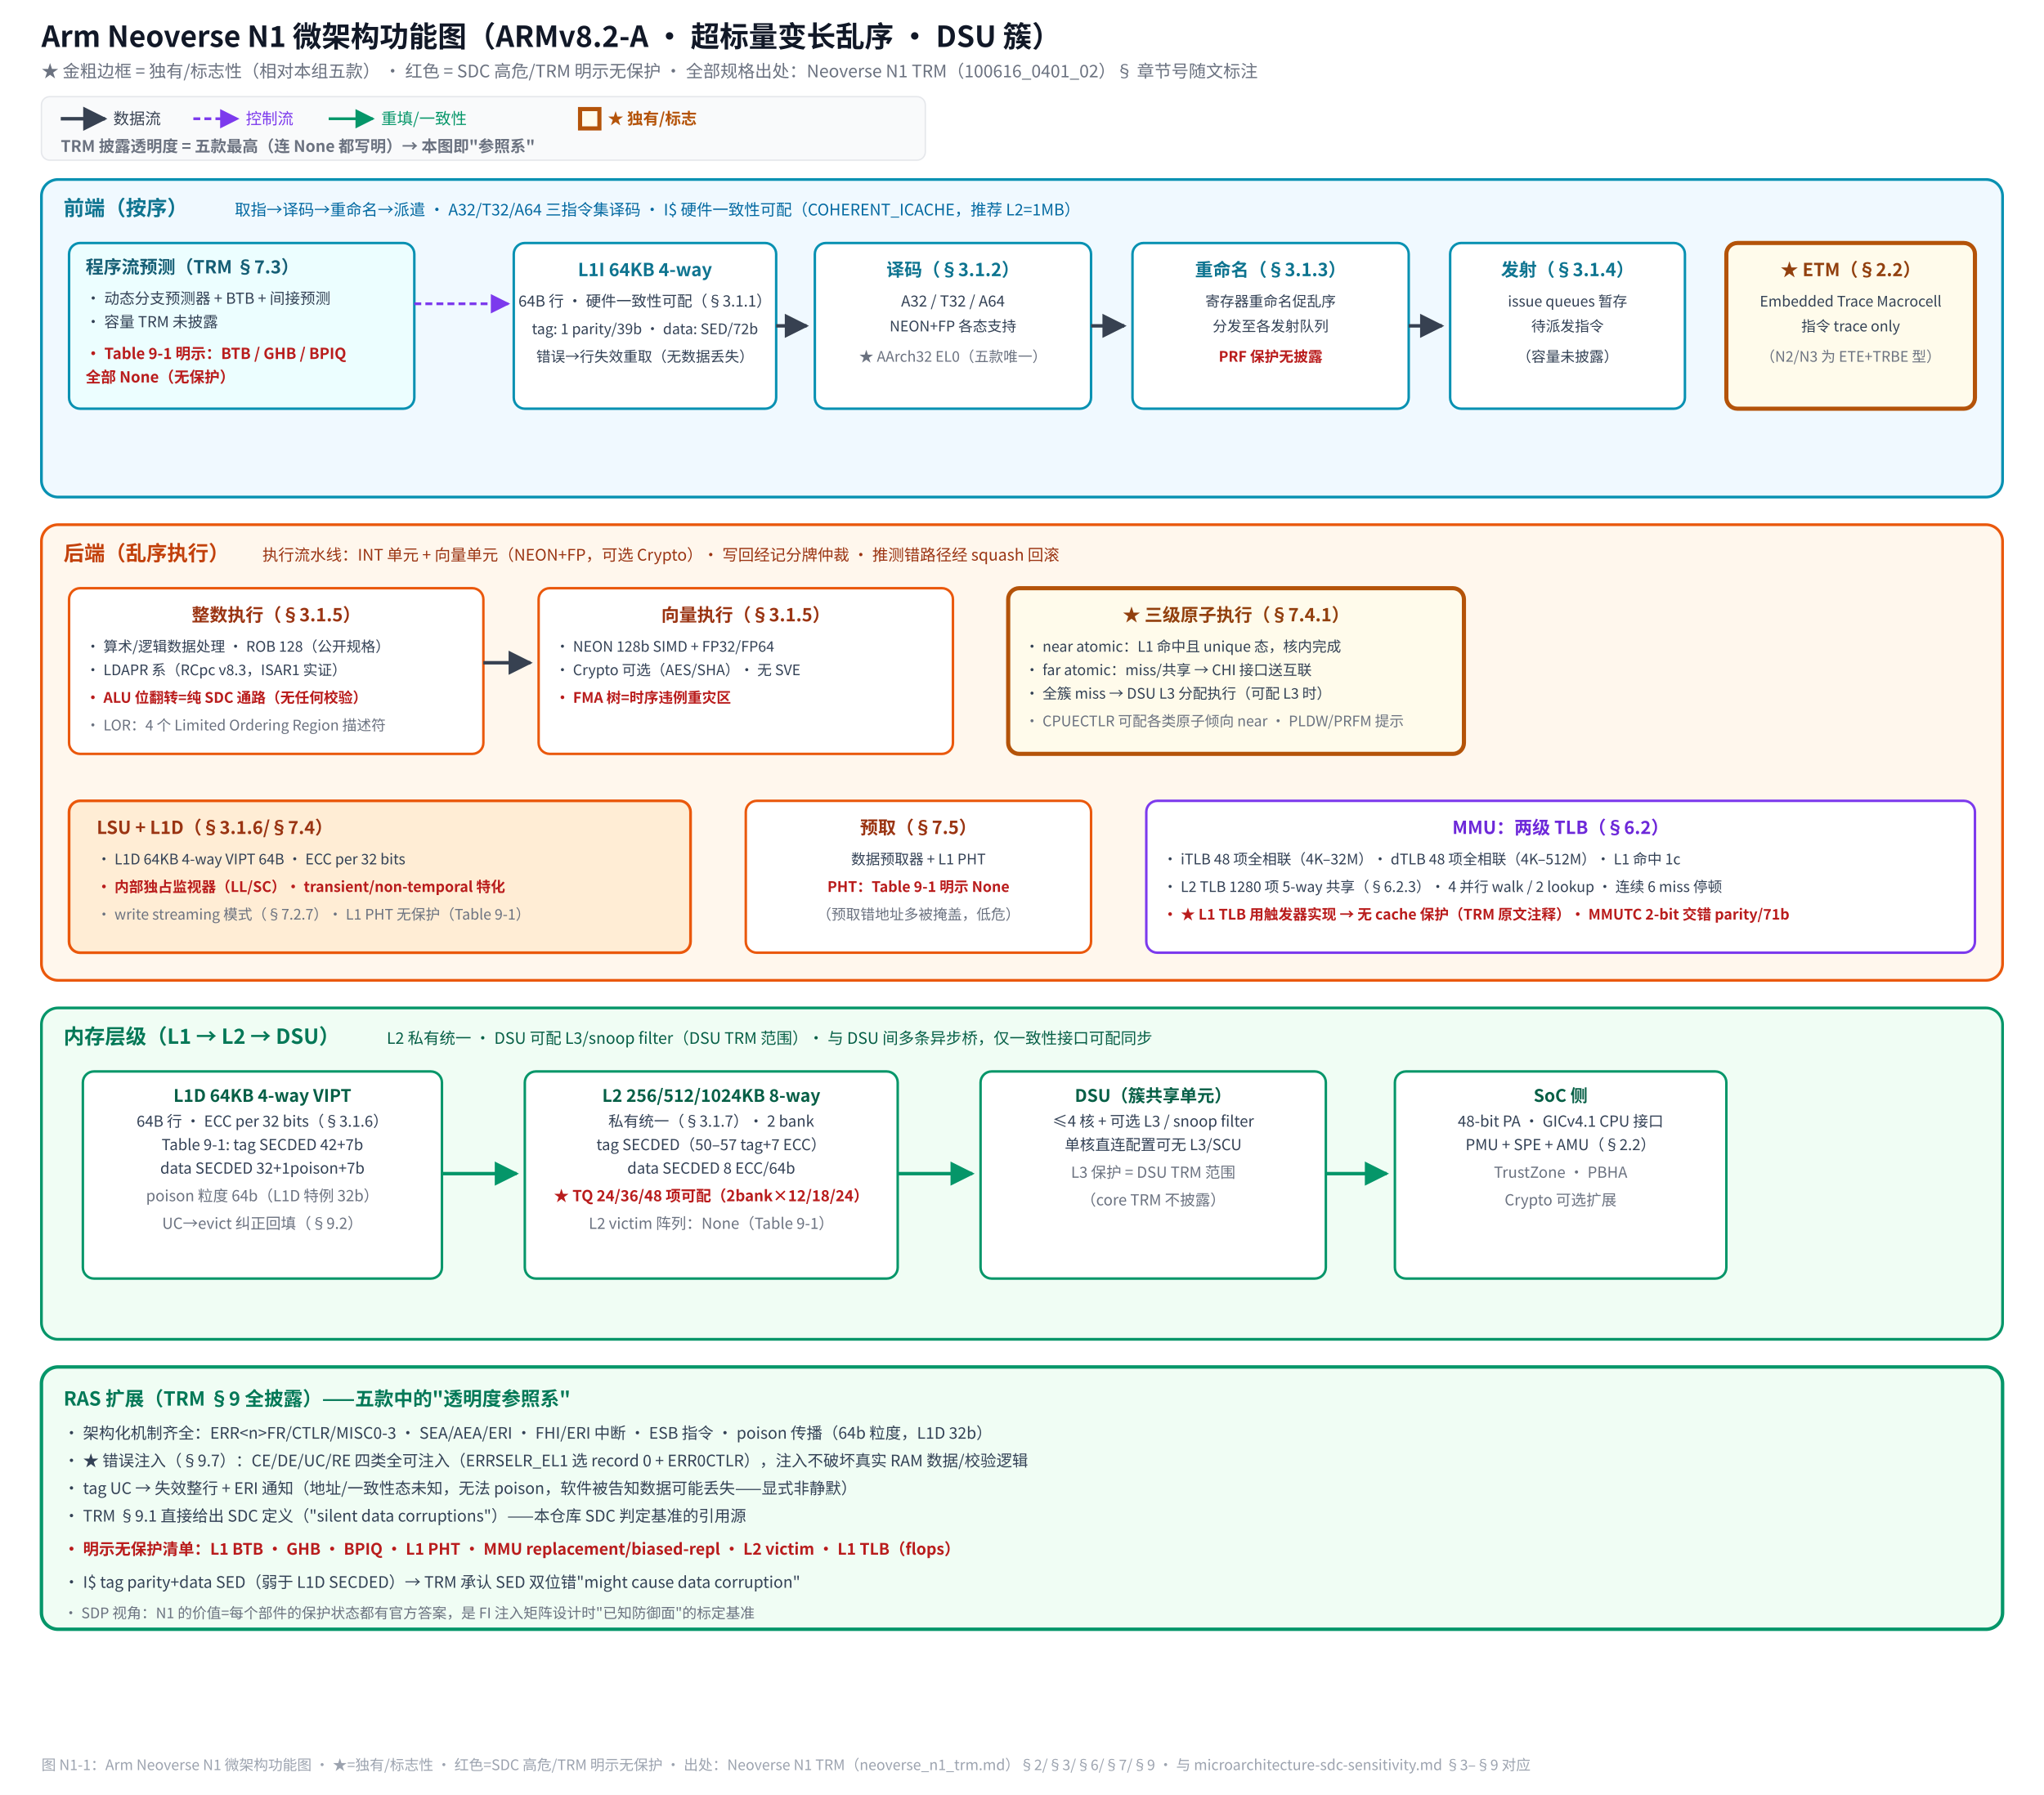
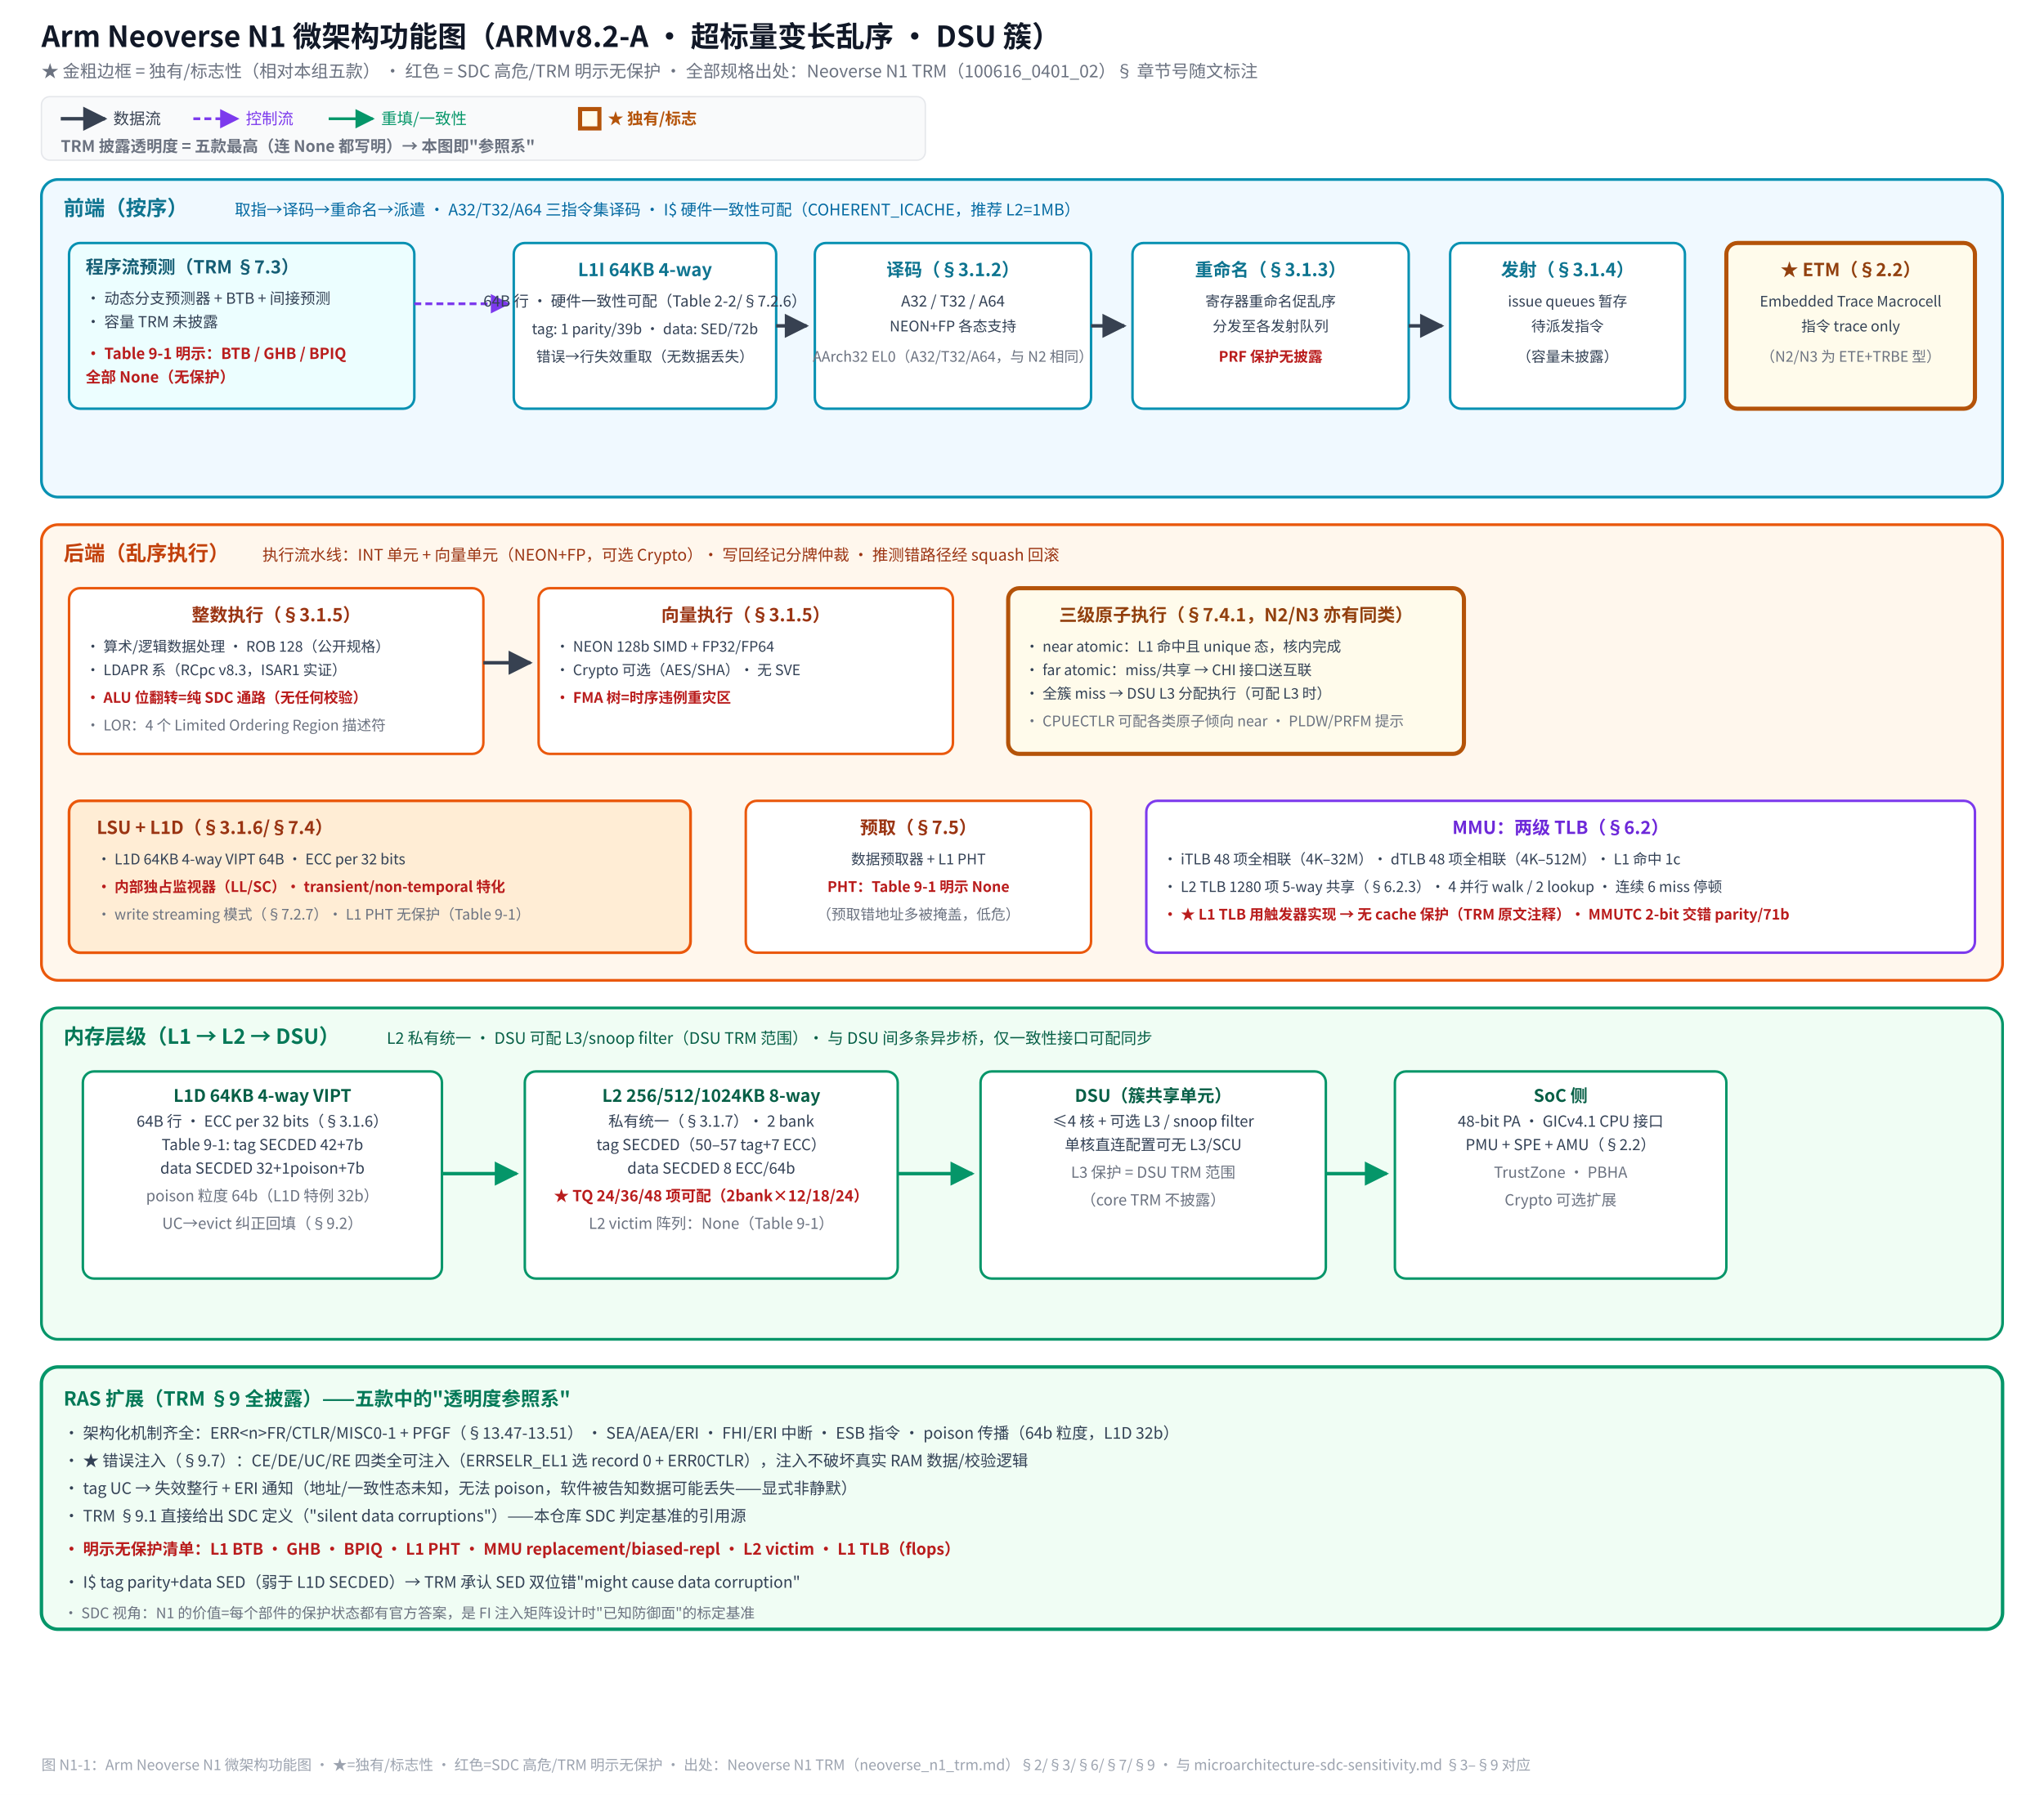
<svg xmlns="http://www.w3.org/2000/svg" viewBox="0 0 1480 1300" width="1480" height="1300" font-family="-apple-system,'PingFang SC','Noto Sans CJK SC','Microsoft YaHei',sans-serif">
  <defs>
    <marker id="arw" viewBox="0 0 10 10" refX="9" refY="5" markerWidth="7" markerHeight="7" orient="auto-start-reverse">
      <path d="M 0 0 L 10 5 L 0 10 z" fill="#374151" />
    </marker>
    <marker id="arwC" viewBox="0 0 10 10" refX="9" refY="5" markerWidth="7" markerHeight="7" orient="auto-start-reverse">
      <path d="M 0 0 L 10 5 L 0 10 z" fill="#7c3aed" />
    </marker>
    <marker id="arwG" viewBox="0 0 10 10" refX="9" refY="5" markerWidth="7" markerHeight="7" orient="auto-start-reverse">
      <path d="M 0 0 L 10 5 L 0 10 z" fill="#059669" />
    </marker>
    <marker id="arwR" viewBox="0 0 10 10" refX="9" refY="5" markerWidth="7" markerHeight="7" orient="auto-start-reverse">
      <path d="M 0 0 L 10 5 L 0 10 z" fill="#dc2626" />
    </marker>
  </defs>
  <rect x="0" y="0" width="1480" height="1300" fill="#ffffff" />
  <text x="30" y="34" font-size="21" font-weight="700" fill="#111827">Arm Neoverse N1 微架构功能图（ARMv8.2-A · 超标量变长乱序 · DSU 簇）</text>
  <text x="30" y="56" font-size="12.5" fill="#6b7280">★ 金粗边框 = 独有/标志性（相对本组五款） · 红色 = SDC 高危/TRM 明示无保护 · 全部规格出处：Neoverse N1 TRM（100616_0401_02）§ 章节号随文标注</text>
  <g font-size="11.5">
    <rect x="30" y="70" width="640" height="46" rx="6" fill="#f9fafb" stroke="#e5e7eb" />
    <line x1="44" y1="86" x2="76" y2="86" stroke="#374151" stroke-width="2.5" marker-end="url(#arw)" />
    <text x="82" y="90" fill="#374151">数据流</text>
    <line x1="140" y1="86" x2="172" y2="86" stroke="#7c3aed" stroke-width="2" stroke-dasharray="5 3" marker-end="url(#arwC)" />
    <text x="178" y="90" fill="#7c3aed">控制流</text>
    <line x1="238" y1="86" x2="270" y2="86" stroke="#059669" stroke-width="2" marker-end="url(#arwG)" />
    <text x="276" y="90" fill="#059669">重填/一致性</text>
    <rect x="420" y="79" width="14" height="14" fill="#fffbeb" stroke="#b45309" stroke-width="3" />
    <text x="440" y="90" fill="#b45309" font-weight="600">★ 独有/标志</text>
    <text x="44" y="110" fill="#6b7280" font-weight="600">TRM 披露透明度 = 五款最高（连 None 都写明）→ 本图即"参照系"</text>
  </g>
  <rect x="30" y="130" width="1420" height="230" rx="12" fill="#f0f9ff" stroke="#0891b2" stroke-width="2" />
  <text x="46" y="156" font-size="15" font-weight="700" fill="#0e7490">前端（按序）</text>
  <text x="170" y="156" font-size="11.5" fill="#0369a1">取指→译码→重命名→派遣 · A32/T32/A64 三指令集译码 · I$ 硬件一致性可配（COHERENT_ICACHE，推荐 L2=1MB）</text>
  <g>
    <rect x="50" y="176" width="250" height="120" rx="8" fill="#ecfeff" stroke="#0891b2" stroke-width="1.8" />
    <text x="62" y="198" font-size="13" font-weight="700" fill="#155e75">程序流预测（TRM §7.3）</text>
    <text x="62" y="220" font-size="11" fill="#334155">· 动态分支预测器 + BTB + 间接预测</text>
    <text x="62" y="237" font-size="11" fill="#334155">· 容量 TRM 未披露</text>
    <text x="62" y="260" font-size="11" font-weight="600" fill="#b91c1c">· Table 9-1 明示：BTB / GHB / BPIQ</text>
    <text x="62" y="277" font-size="11" font-weight="600" fill="#b91c1c">　全部 None（无保护）</text>
  </g>
  <path d="M 300 220 C 330 220, 340 220, 368 220" fill="none" stroke="#7c3aed" stroke-width="2" stroke-dasharray="5 3" marker-end="url(#arwC)" />
  <g>
    <rect x="372" y="176" width="190" height="120" rx="8" fill="#ffffff" stroke="#0891b2" stroke-width="1.8" />
    <text x="467" y="200" text-anchor="middle" font-size="13" font-weight="700" fill="#0e7490">L1I 64KB 4-way</text>
-     <text x="467" y="222" text-anchor="middle" font-size="11" fill="#334155">64B 行 · 硬件一致性可配（§3.1.1）</text>
+     <text x="467" y="222" text-anchor="middle" font-size="11" fill="#334155">64B 行 · 硬件一致性可配（Table 2-2/§7.2.6）</text>
    <text x="467" y="242" text-anchor="middle" font-size="10.5" fill="#334155">tag: 1 parity/39b · data: SED/72b</text>
    <text x="467" y="262" text-anchor="middle" font-size="10.5" fill="#334155">错误→行失效重取（无数据丢失）</text>
-   </g>
-   <g>
-     <rect x="372" y="290" width="190" height="0" fill="none" />
  </g>
  <g>
    <rect x="590" y="176" width="200" height="120" rx="8" fill="#ffffff" stroke="#0891b2" stroke-width="1.8" />
    <text x="690" y="200" text-anchor="middle" font-size="13" font-weight="700" fill="#0e7490">译码（§3.1.2）</text>
    <text x="690" y="222" text-anchor="middle" font-size="11" fill="#334155">A32 / T32 / A64</text>
    <text x="690" y="240" text-anchor="middle" font-size="10.5" fill="#334155">NEON+FP 各态支持</text>
-     <text x="690" y="262" text-anchor="middle" font-size="10.5" fill="#6b7280">★ AArch32 EL0（五款唯一）</text>
+     <text x="690" y="262" text-anchor="middle" font-size="10.5" fill="#6b7280">AArch32 EL0（A32/T32/A64，与 N2 相同）</text>
  </g>
  <line x1="562" y1="236" x2="584" y2="236" stroke="#374151" stroke-width="2.5" marker-end="url(#arw)" />
  <g>
    <rect x="820" y="176" width="200" height="120" rx="8" fill="#ffffff" stroke="#0891b2" stroke-width="1.8" />
    <text x="920" y="200" text-anchor="middle" font-size="13" font-weight="700" fill="#0e7490">重命名（§3.1.3）</text>
    <text x="920" y="222" text-anchor="middle" font-size="10.5" fill="#334155">寄存器重命名促乱序</text>
    <text x="920" y="240" text-anchor="middle" font-size="10.5" fill="#334155">分发至各发射队列</text>
    <text x="920" y="262" text-anchor="middle" font-size="10.5" font-weight="600" fill="#b91c1c">PRF 保护无披露</text>
  </g>
  <line x1="790" y1="236" x2="814" y2="236" stroke="#374151" stroke-width="2.5" marker-end="url(#arw)" />
  <g>
    <rect x="1050" y="176" width="170" height="120" rx="8" fill="#ffffff" stroke="#0891b2" stroke-width="1.8" />
    <text x="1135" y="200" text-anchor="middle" font-size="13" font-weight="700" fill="#0e7490">发射（§3.1.4）</text>
    <text x="1135" y="222" text-anchor="middle" font-size="10.5" fill="#334155">issue queues 暂存</text>
    <text x="1135" y="240" text-anchor="middle" font-size="10.5" fill="#334155">待派发指令</text>
    <text x="1135" y="262" text-anchor="middle" font-size="10.5" fill="#334155">（容量未披露）</text>
  </g>
  <line x1="1020" y1="236" x2="1044" y2="236" stroke="#374151" stroke-width="2.5" marker-end="url(#arw)" />
  <g>
    <rect x="1250" y="176" width="180" height="120" rx="8" fill="#fffbeb" stroke="#b45309" stroke-width="3" />
    <text x="1340" y="200" text-anchor="middle" font-size="13" font-weight="700" fill="#92400e">★ ETM（§2.2）</text>
    <text x="1340" y="222" text-anchor="middle" font-size="10.5" fill="#334155">Embedded Trace Macrocell</text>
    <text x="1340" y="240" text-anchor="middle" font-size="10.5" fill="#334155">指令 trace only</text>
    <text x="1340" y="262" text-anchor="middle" font-size="10.5" fill="#6b7280">（N2/N3 为 ETE+TRBE 型）</text>
  </g>
  <rect x="30" y="380" width="1420" height="330" rx="12" fill="#fff7ed" stroke="#ea580c" stroke-width="2" />
  <text x="46" y="406" font-size="15" font-weight="700" fill="#c2410c">后端（乱序执行）</text>
  <text x="190" y="406" font-size="11.5" fill="#9a3412">执行流水线：INT 单元 + 向量单元（NEON+FP，可选 Crypto）· 写回经记分牌仲裁 · 推测错路径经 squash 回滚</text>
  <g>
    <rect x="50" y="426" width="300" height="120" rx="8" fill="#ffffff" stroke="#ea580c" stroke-width="1.8" />
    <text x="200" y="450" text-anchor="middle" font-size="13" font-weight="700" fill="#9a3412">整数执行（§3.1.5）</text>
    <text x="62" y="472" font-size="10.5" fill="#334155">· 算术/逻辑数据处理 · ROB 128（公开规格）</text>
    <text x="62" y="489" font-size="10.5" fill="#334155">· LDAPR 系（RCpc v8.3，ISAR1 实证）</text>
    <text x="62" y="509" font-size="10.5" font-weight="600" fill="#b91c1c">· ALU 位翻转=纯 SDC 通路（无任何校验）</text>
    <text x="62" y="529" font-size="10.5" fill="#6b7280">· LOR：4 个 Limited Ordering Region 描述符</text>
  </g>
  <g>
    <rect x="390" y="426" width="300" height="120" rx="8" fill="#ffffff" stroke="#ea580c" stroke-width="1.8" />
    <text x="540" y="450" text-anchor="middle" font-size="13" font-weight="700" fill="#9a3412">向量执行（§3.1.5）</text>
    <text x="402" y="472" font-size="10.5" fill="#334155">· NEON 128b SIMD + FP32/FP64</text>
    <text x="402" y="489" font-size="10.5" fill="#334155">· Crypto 可选（AES/SHA）· 无 SVE</text>
    <text x="402" y="509" font-size="10.5" font-weight="600" fill="#b91c1c">· FMA 树=时序违例重灾区</text>
  </g>
  <g>
    <rect x="730" y="426" width="330" height="120" rx="8" fill="#fffbeb" stroke="#b45309" stroke-width="3" />
-     <text x="895" y="450" text-anchor="middle" font-size="13" font-weight="700" fill="#92400e">★ 三级原子执行（§7.4.1）</text>
+     <text x="895" y="450" text-anchor="middle" font-size="13" font-weight="700" fill="#92400e">三级原子执行（§7.4.1，N2/N3 亦有同类）</text>
    <text x="742" y="472" font-size="10.5" fill="#334155">· near atomic：L1 命中且 unique 态，核内完成</text>
    <text x="742" y="489" font-size="10.5" fill="#334155">· far atomic：miss/共享 → CHI 接口送互联</text>
    <text x="742" y="506" font-size="10.5" fill="#334155">· 全簇 miss → DSU L3 分配执行（可配 L3 时）</text>
    <text x="742" y="526" font-size="10.5" fill="#6b7280">· CPUECTLR 可配各类原子倾向 near · PLDW/PRFM 提示</text>
  </g>
  <line x1="350" y1="480" x2="384" y2="480" stroke="#374151" stroke-width="2.5" marker-end="url(#arw)" />
  <g>
    <rect x="50" y="580" width="450" height="110" rx="8" fill="#ffedd5" stroke="#ea580c" stroke-width="2" />
    <text x="70" y="604" font-size="13" font-weight="700" fill="#9a3412">LSU + L1D（§3.1.6/§7.4）</text>
    <text x="70" y="626" font-size="10.5" fill="#334155">· L1D 64KB 4-way VIPT 64B · ECC per 32 bits</text>
    <text x="70" y="646" font-size="10.5" font-weight="600" fill="#b91c1c">· 内部独占监视器（LL/SC）· transient/non-temporal 特化</text>
    <text x="70" y="666" font-size="10.5" fill="#6b7280">· write streaming 模式（§7.2.7）· L1 PHT 无保护（Table 9-1）</text>
  </g>
  <g>
    <rect x="540" y="580" width="250" height="110" rx="8" fill="#ffffff" stroke="#ea580c" stroke-width="1.8" />
    <text x="665" y="604" text-anchor="middle" font-size="13" font-weight="700" fill="#9a3412">预取（§7.5）</text>
    <text x="665" y="626" text-anchor="middle" font-size="10.5" fill="#334155">数据预取器 + L1 PHT</text>
    <text x="665" y="646" text-anchor="middle" font-size="10.5" font-weight="600" fill="#b91c1c">PHT：Table 9-1 明示 None</text>
    <text x="665" y="666" text-anchor="middle" font-size="10.5" fill="#6b7280">（预取错地址多被掩盖，低危）</text>
  </g>
  <g>
    <rect x="830" y="580" width="600" height="110" rx="8" fill="#ffffff" stroke="#7c3aed" stroke-width="1.8" />
    <text x="1130" y="604" text-anchor="middle" font-size="13" font-weight="700" fill="#6d28d9">MMU：两级 TLB（§6.2）</text>
    <text x="842" y="626" font-size="10.5" fill="#334155">· iTLB 48 项全相联（4K–32M）· dTLB 48 项全相联（4K–512M）· L1 命中 1c</text>
    <text x="842" y="646" font-size="10.5" fill="#334155">· L2 TLB 1280 项 5-way 共享（§6.2.3）· 4 并行 walk / 2 lookup · 连续 6 miss 停顿</text>
    <text x="842" y="666" font-size="10.5" font-weight="600" fill="#b91c1c">· ★ L1 TLB 用触发器实现 → 无 cache 保护（TRM 原文注释）· MMUTC 2-bit 交错 parity/71b</text>
  </g>
  <rect x="30" y="730" width="1420" height="240" rx="12" fill="#f0fdf4" stroke="#059669" stroke-width="2" />
  <text x="46" y="756" font-size="15" font-weight="700" fill="#047857">内存层级（L1 → L2 → DSU）</text>
  <text x="280" y="756" font-size="11.5" fill="#065f46">L2 私有统一 · DSU 可配 L3/snoop filter（DSU TRM 范围）· 与 DSU 间多条异步桥，仅一致性接口可配同步</text>
  <g font-size="11">
    <rect x="60" y="776" width="260" height="150" rx="8" fill="#ffffff" stroke="#059669" stroke-width="1.8" />
    <text x="190" y="798" text-anchor="middle" font-size="12.5" font-weight="700" fill="#065f46">L1D 64KB 4-way VIPT</text>
    <text x="190" y="816" text-anchor="middle" fill="#334155">64B 行 · ECC per 32 bits（§3.1.6）</text>
    <text x="190" y="833" text-anchor="middle" fill="#334155">Table 9-1: tag SECDED 42+7b</text>
    <text x="190" y="850" text-anchor="middle" fill="#334155">data SECDED 32+1poison+7b</text>
    <text x="190" y="870" text-anchor="middle" fill="#6b7280">poison 粒度 64b（L1D 特例 32b）</text>
    <text x="190" y="890" text-anchor="middle" fill="#6b7280">UC→evict 纠正回填（§9.2）</text>
    <rect x="380" y="776" width="270" height="150" rx="8" fill="#ffffff" stroke="#059669" stroke-width="1.8" />
    <text x="515" y="798" text-anchor="middle" font-size="12.5" font-weight="700" fill="#065f46">L2 256/512/1024KB 8-way</text>
    <text x="515" y="816" text-anchor="middle" fill="#334155">私有统一（§3.1.7）· 2 bank</text>
    <text x="515" y="833" text-anchor="middle" fill="#334155">tag SECDED（50–57 tag+7 ECC）</text>
    <text x="515" y="850" text-anchor="middle" fill="#334155">data SECDED 8 ECC/64b</text>
    <text x="515" y="870" text-anchor="middle" font-weight="600" fill="#b91c1c">★ TQ 24/36/48 项可配（2bank×12/18/24）</text>
    <text x="515" y="890" text-anchor="middle" fill="#6b7280">L2 victim 阵列：None（Table 9-1）</text>
    <rect x="710" y="776" width="250" height="150" rx="8" fill="#ffffff" stroke="#059669" stroke-width="1.8" />
    <text x="835" y="798" text-anchor="middle" font-size="12.5" font-weight="700" fill="#065f46">DSU（簇共享单元）</text>
    <text x="835" y="816" text-anchor="middle" fill="#334155">≤4 核 + 可选 L3 / snoop filter</text>
    <text x="835" y="833" text-anchor="middle" fill="#334155">单核直连配置可无 L3/SCU</text>
    <text x="835" y="853" text-anchor="middle" fill="#6b7280">L3 保护 = DSU TRM 范围</text>
    <text x="835" y="873" text-anchor="middle" fill="#6b7280">（core TRM 不披露）</text>
    <rect x="1010" y="776" width="240" height="150" rx="8" fill="#ffffff" stroke="#059669" stroke-width="1.8" />
    <text x="1130" y="798" text-anchor="middle" font-size="12.5" font-weight="700" fill="#065f46">SoC 侧</text>
    <text x="1130" y="816" text-anchor="middle" fill="#334155">48-bit PA · GICv4.1 CPU 接口</text>
    <text x="1130" y="833" text-anchor="middle" fill="#334155">PMU + SPE + AMU（§2.2）</text>
    <text x="1130" y="853" text-anchor="middle" fill="#6b7280">TrustZone · PBHA</text>
    <text x="1130" y="873" text-anchor="middle" fill="#6b7280">Crypto 可选扩展</text>
  </g>
  <line x1="320" y1="850" x2="374" y2="850" stroke="#059669" stroke-width="2.5" marker-end="url(#arwG)" />
  <line x1="650" y1="850" x2="704" y2="850" stroke="#059669" stroke-width="2.5" marker-end="url(#arwG)" />
  <line x1="960" y1="850" x2="1004" y2="850" stroke="#059669" stroke-width="2.5" marker-end="url(#arwG)" />
  <g>
    <rect x="30" y="990" width="1420" height="190" rx="12" fill="#f0fdf4" stroke="#059669" stroke-width="2.5" />
    <text x="46" y="1018" font-size="14" font-weight="700" fill="#047857">RAS 扩展（TRM §9 全披露）——五款中的"透明度参照系"</text>
-     <text x="46" y="1042" font-size="11.5" fill="#334155">· 架构化机制齐全：ERR&lt;n&gt;FR/CTLR/MISC0-3 · SEA/AEA/ERI · FHI/ERI 中断 · ESB 指令 · poison 传播（64b 粒度，L1D 32b）</text>
+     <text x="46" y="1042" font-size="11.5" fill="#334155">· 架构化机制齐全：ERR&lt;n&gt;FR/CTLR/MISC0-1 + PFGF（§13.47-13.51） · SEA/AEA/ERI · FHI/ERI 中断 · ESB 指令 · poison 传播（64b 粒度，L1D 32b）</text>
    <text x="46" y="1062" font-size="11.5" fill="#334155">· ★ 错误注入（§9.7）：CE/DE/UC/RE 四类全可注入（ERRSELR_EL1 选 record 0 + ERR0CTLR），注入不破坏真实 RAM 数据/校验逻辑</text>
    <text x="46" y="1082" font-size="11.5" fill="#334155">· tag UC → 失效整行 + ERI 通知（地址/一致性态未知，无法 poison，软件被告知数据可能丢失——显式非静默）</text>
    <text x="46" y="1102" font-size="11.5" fill="#334155">· TRM §9.1 直接给出 SDC 定义（"silent data corruptions"）——本仓库 SDC 判定基准的引用源</text>
    <text x="46" y="1126" font-size="11.5" font-weight="600" fill="#b91c1c">· 明示无保护清单：L1 BTB · GHB · BPIQ · L1 PHT · MMU replacement/biased-repl · L2 victim · L1 TLB（flops）</text>
    <text x="46" y="1150" font-size="11.5" fill="#334155">· I$ tag parity+data SED（弱于 L1D SECDED）→ TRM 承认 SED 双位错"might cause data corruption"</text>
-     <text x="46" y="1172" font-size="10.5" fill="#6b7280">· SDP 视角：N1 的价值=每个部件的保护状态都有官方答案，是 FI 注入矩阵设计时"已知防御面"的标定基准</text>
+     <text x="46" y="1172" font-size="10.5" fill="#6b7280">· SDC 视角：N1 的价值=每个部件的保护状态都有官方答案，是 FI 注入矩阵设计时"已知防御面"的标定基准</text>
  </g>
  <text x="30" y="1282" font-size="10.5" fill="#9ca3af">图 N1-1：Arm Neoverse N1 微架构功能图 · ★=独有/标志性 · 红色=SDC 高危/TRM 明示无保护 · 出处：Neoverse N1 TRM（neoverse_n1_trm.md）§2/§3/§6/§7/§9 · 与 microarchitecture-sdc-sensitivity.md §3–§9 对应</text>
</svg>
